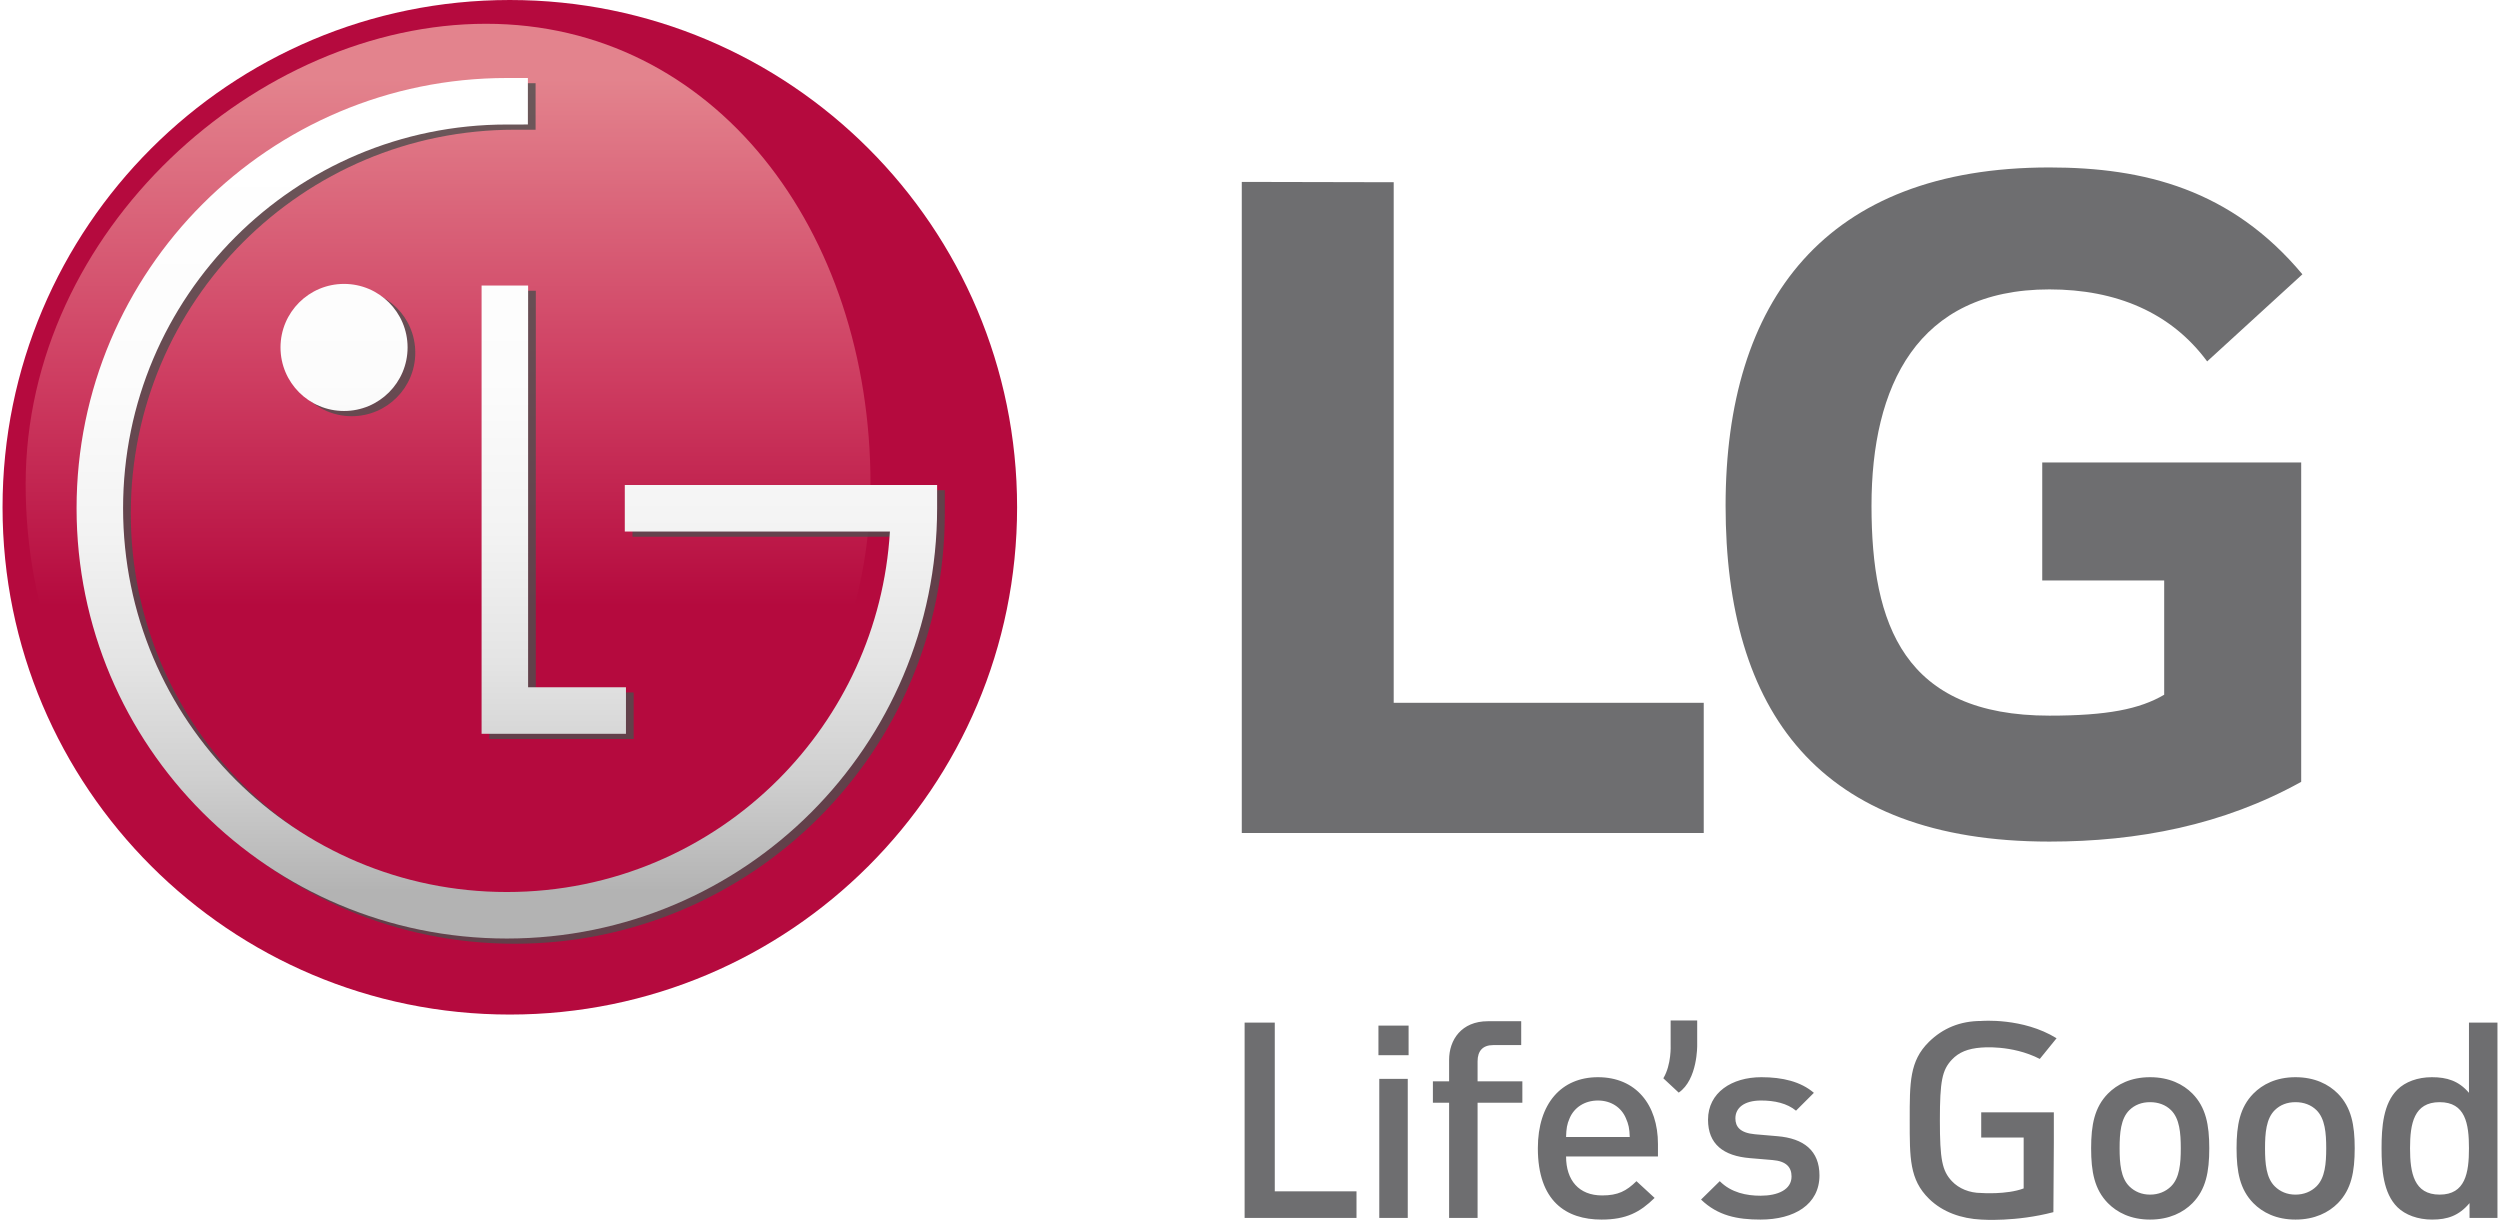
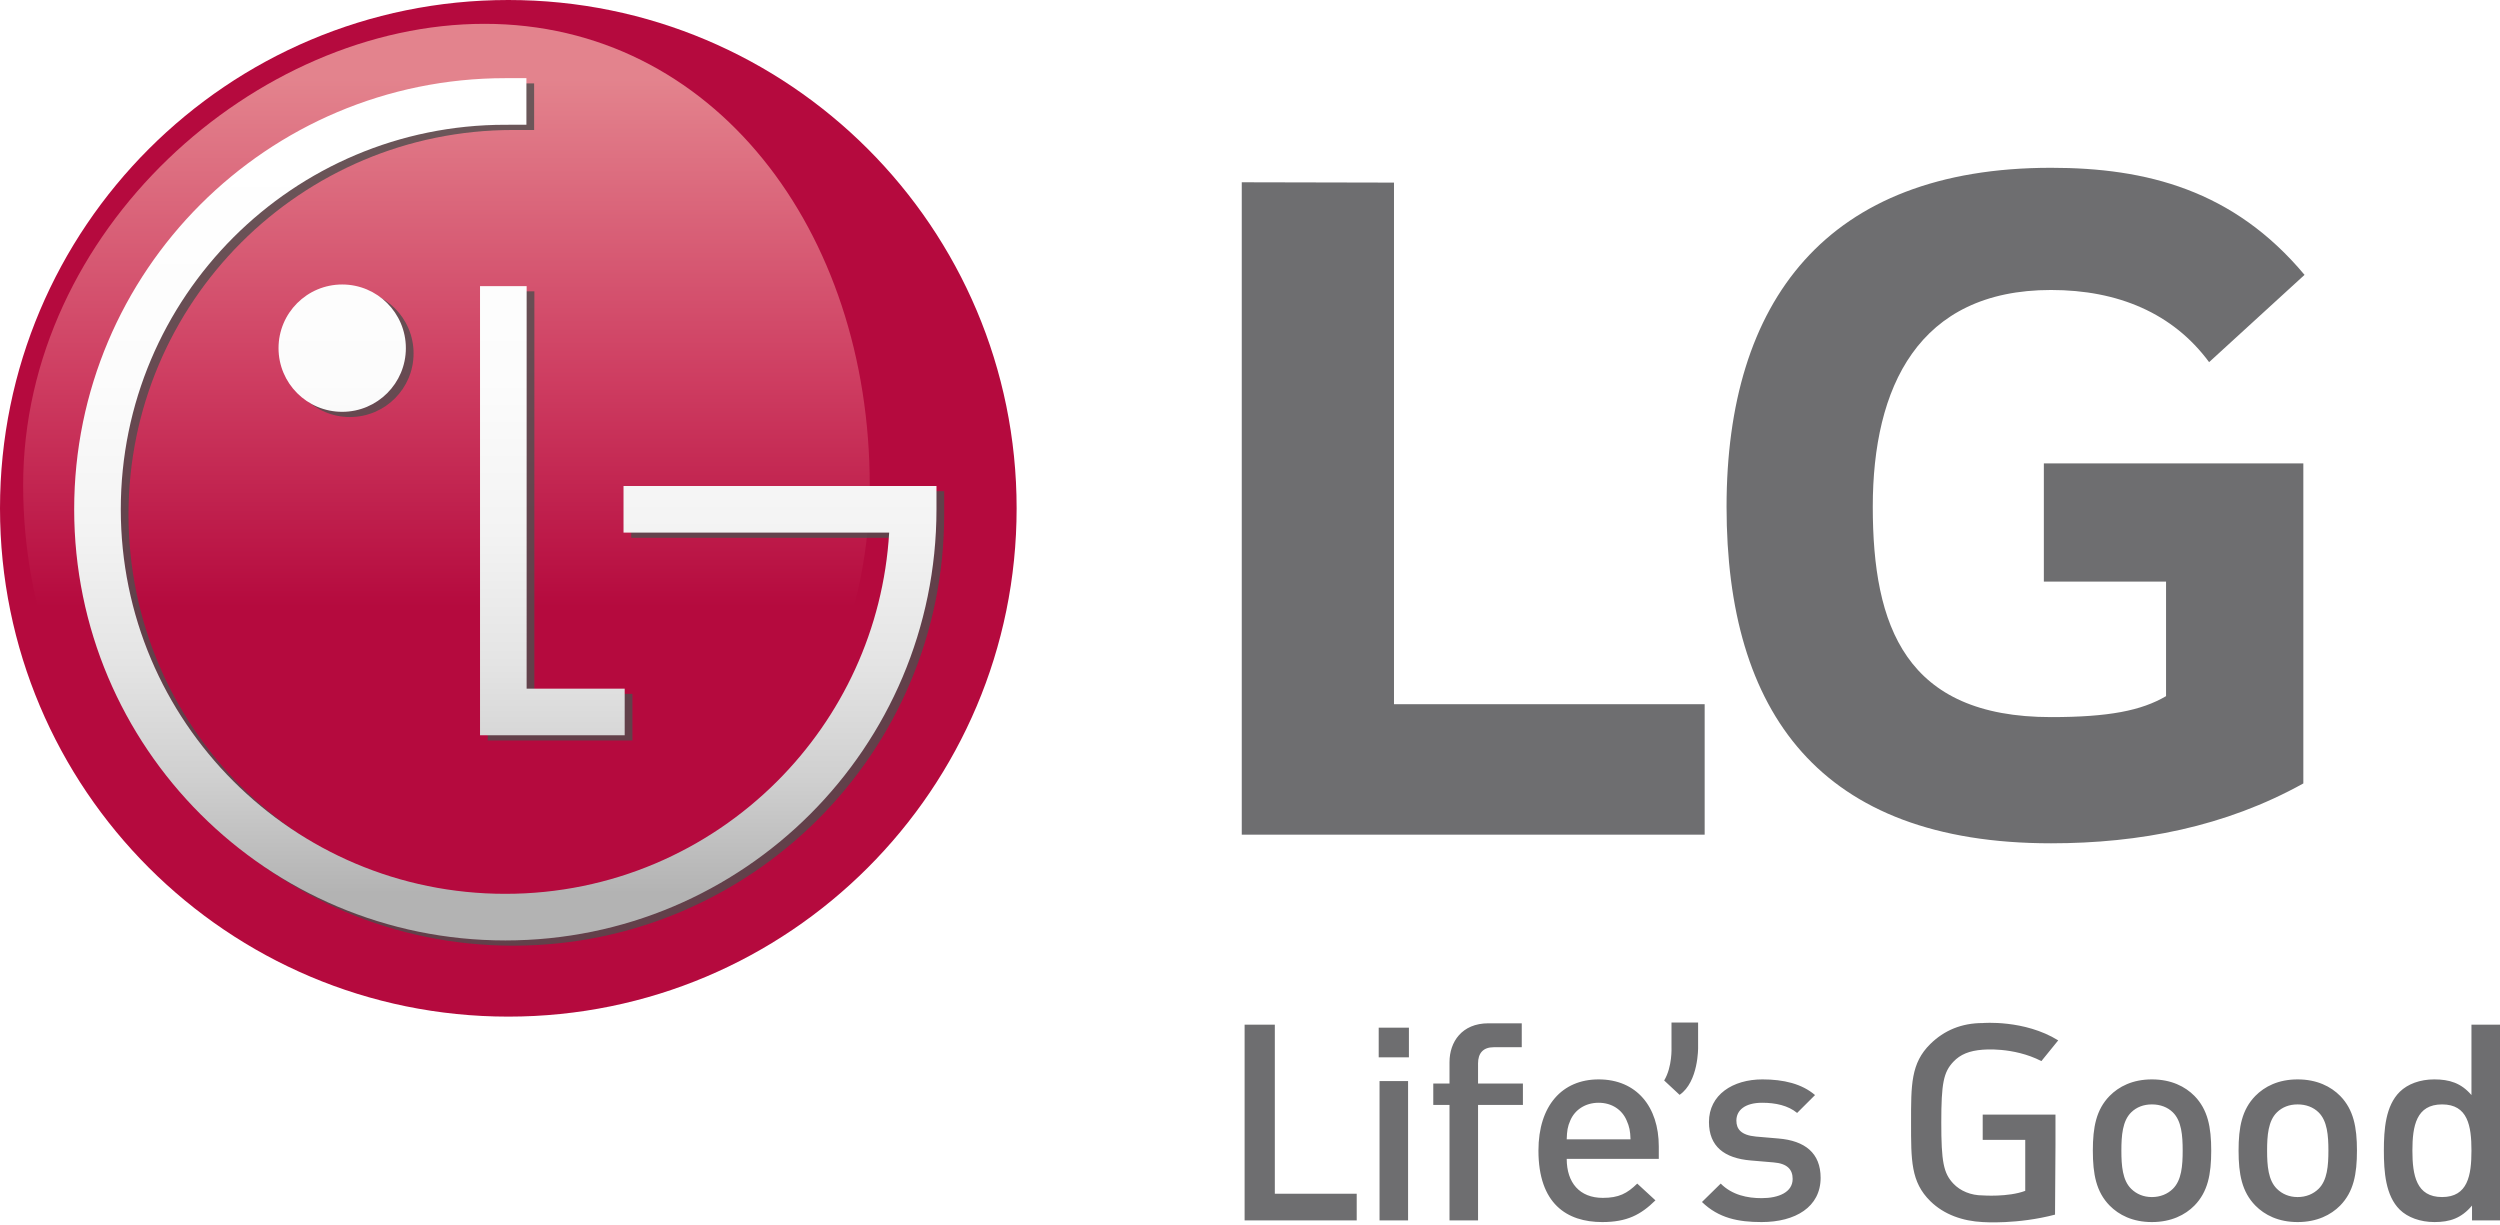
- <svg xmlns="http://www.w3.org/2000/svg" height="1222" width="2500" viewBox="0 0 268.236 131.381">
+ <svg xmlns="http://www.w3.org/2000/svg" viewBox="0 0 268.236 131.381">
  <linearGradient id="a" gradientUnits="userSpaceOnUse" x1="47.901" x2="47.901" y1="2.557" y2="101.558">
    <stop offset=".06" stop-color="#e3838d" />
    <stop offset=".385" stop-color="#ce3d61" />
    <stop offset=".632" stop-color="#b50a3e" />
  </linearGradient>
  <linearGradient id="b" gradientUnits="userSpaceOnUse" x1="54.219" x2="54.219" y1="8.386" y2="100.904">
    <stop offset=".082" stop-color="#fff" />
    <stop offset=".35" stop-color="#fcfcfc" />
    <stop offset=".527" stop-color="#f3f3f3" />
    <stop offset=".679" stop-color="#e4e4e4" />
    <stop offset=".815" stop-color="#cfcfcf" />
    <stop offset=".941" stop-color="#b4b4b4" />
    <stop offset=".945" stop-color="#b3b3b3" />
  </linearGradient>
  <circle cx="54.539" cy="54.539" fill="#b50a3e" r="54.539" />
  <path d="M93.317 52.057c0 27.338-21.886 49.5-46.417 49.5S2.484 79.395 2.484 52.057s24.969-49.5 49.5-49.5 41.333 22.162 41.333 49.5z" fill="url(#a)" />
  <path d="M67.728 52.705v5h28.504c-.622 10.402-5.089 19.75-12.011 26.676-7.473 7.471-17.774 12.082-29.174 12.082-11.402 0-21.701-4.611-29.176-12.082-7.469-7.477-12.083-17.775-12.083-29.175 0-11.402 4.615-21.701 12.083-29.176 7.475-7.471 17.774-12.083 29.176-12.083l2.262-.002V8.946h-2.262c-25.549.003-46.258 20.71-46.26 46.261.002 25.55 20.711 46.257 46.26 46.259 25.549-.002 46.258-20.709 46.26-46.259v-2.501H67.728zM30.712 37.916a6.831 6.831 0 1 0 13.662 0 6.831 6.831 0 0 0-13.662 0zm21.62-6.658v48.193h15.522v-5H57.332l.002-43.193z" fill="#4d4d4d" opacity=".8" />
  <path d="M66.9 52.145v5h28.504c-.622 10.401-5.089 19.749-12.011 26.675-7.473 7.471-17.774 12.083-29.174 12.083-11.402 0-21.701-4.612-29.176-12.083-7.468-7.476-12.083-17.775-12.083-29.174 0-11.402 4.615-21.701 12.083-29.176 7.475-7.471 17.774-12.083 29.176-12.083l2.262-.002V8.386h-2.262c-25.549.002-46.258 20.709-46.26 46.26.002 25.549 20.711 46.256 46.26 46.258 25.549-.002 46.258-20.709 46.26-46.258v-2.501zm-37.015-14.79a6.831 6.831 0 1 0 13.662 0 6.831 6.831 0 0 0-13.662 0zm21.619-6.657v48.193h15.522V73.89H56.504l.002-43.192z" fill="url(#b)" />
  <g fill="#6e6e70">
    <path d="M247.134 84.058c-8.385 4.659-17.59 6.424-27.069 6.424-24.871 0-34.815-14.076-34.815-36.112s10.693-36.367 34.815-36.367c10.208 0 19.582 2.373 27.199 11.488l-10.239 9.365c-3.871-5.245-9.76-7.742-16.96-7.742-14.257 0-19.127 10.442-19.127 23.256s3.496 22.571 19.127 22.571c6.198 0 9.696-.695 12.34-2.248V62.405h-13.111V49.719h27.841v34.339zM133.234 19.557v70h49.667v-14h-33.333V19.592zM133.539 130.944v-21.001h3.243v18.14h8.786v2.861zM147.927 113.449v-3.186h3.242v3.186zm.09 17.495V115.99h3.062v14.954zM158.586 118.556v12.388h-3.062v-12.388h-1.742v-2.301h1.742v-2.301c0-2.153 1.321-4.159 4.174-4.159h3.578v2.566h-3.008c-1.141 0-1.682.649-1.682 1.74v2.153h4.814v2.301h-4.814zM168.1 124.337c0 2.565 1.381 4.188 3.874 4.188 1.712 0 2.612-.472 3.693-1.533l1.952 1.799c-1.562 1.534-3.033 2.33-5.706 2.33-3.813 0-6.847-1.976-6.847-7.669 0-4.837 2.553-7.639 6.457-7.639 4.084 0 6.456 2.949 6.456 7.196v1.328zm6.425-4.129c-.48-1.121-1.561-1.888-3.002-1.888s-2.553.767-3.033 1.888c-.301.679-.36 1.121-.391 2.035h6.847c-.03-.914-.12-1.357-.421-2.035zM189.007 131.121c-2.493 0-4.595-.413-6.396-2.153l2.012-1.976c1.231 1.238 2.883 1.563 4.385 1.563 1.861 0 3.333-.649 3.333-2.065 0-1.003-.57-1.651-2.042-1.77l-2.433-.206c-2.853-.236-4.504-1.505-4.504-4.13 0-2.92 2.553-4.571 5.735-4.571 2.282 0 4.234.472 5.646 1.681l-1.922 1.918c-.961-.797-2.312-1.092-3.754-1.092-1.832 0-2.763.797-2.763 1.917 0 .885.48 1.563 2.103 1.711l2.402.206c2.853.236 4.534 1.563 4.534 4.219 0 3.126-2.702 4.748-6.336 4.748zM219.031 113.848c-3.037-1.556-6.298-1.221-6.298-1.221-1.432.109-2.402.501-3.152 1.298-1.052 1.121-1.292 2.301-1.292 6.519s.24 5.427 1.292 6.548c.75.796 1.892 1.269 3.152 1.269 0 0 2.735.202 4.564-.49v-5.469h-4.564v-2.713h7.808v3.215l-.048 7.519c-4.027 1.058-7.63.806-7.76.799-2.136-.106-4.144-.796-5.615-2.241-2.102-2.064-2.072-4.395-2.072-8.436s-.029-6.371 2.072-8.436c1.472-1.445 3.333-2.242 5.615-2.242 0 0 4.471-.388 8.101 1.859zM235.45 129.351c-.991 1.003-2.492 1.77-4.564 1.77s-3.543-.767-4.534-1.77c-1.441-1.475-1.802-3.362-1.802-5.899 0-2.507.36-4.395 1.802-5.869.991-1.003 2.462-1.77 4.534-1.77s3.573.767 4.564 1.77c1.441 1.475 1.802 3.362 1.802 5.869 0 2.537-.36 4.424-1.802 5.899zm-2.312-9.999c-.57-.561-1.352-.855-2.252-.855s-1.651.295-2.223.855c-.931.914-1.051 2.478-1.051 4.1 0 1.623.12 3.186 1.051 4.101.571.561 1.322.885 2.223.885s1.682-.324 2.252-.885c.932-.915 1.051-2.478 1.051-4.101-.001-1.622-.12-3.186-1.051-4.1zM251.086 129.351c-.991 1.003-2.492 1.77-4.564 1.77s-3.544-.767-4.534-1.77c-1.441-1.475-1.802-3.362-1.802-5.899 0-2.507.36-4.395 1.802-5.869.99-1.003 2.462-1.77 4.534-1.77s3.573.767 4.564 1.77c1.441 1.475 1.802 3.362 1.802 5.869 0 2.537-.361 4.424-1.802 5.899zm-2.313-9.999c-.57-.561-1.351-.855-2.252-.855s-1.651.295-2.222.855c-.932.914-1.052 2.478-1.052 4.1 0 1.623.12 3.186 1.052 4.101.57.561 1.32.885 2.222.885s1.682-.324 2.252-.885c.931-.915 1.052-2.478 1.052-4.101 0-1.622-.121-3.186-1.052-4.1zM265.234 130.944v-1.593c-1.141 1.356-2.372 1.77-4.023 1.77-1.532 0-2.883-.501-3.725-1.327-1.531-1.504-1.711-4.07-1.711-6.342 0-2.271.18-4.808 1.711-6.312.842-.826 2.162-1.327 3.694-1.327 1.621 0 2.883.383 3.993 1.681v-7.551h3.063v21.001zm-3.213-12.447c-2.763 0-3.184 2.301-3.184 4.955 0 2.655.421 4.985 3.184 4.985s3.152-2.33 3.152-4.985c.001-2.655-.389-4.955-3.152-4.955zM182.197 112.376v-2.665h-2.855v2.665s.102 2.075-.786 3.554l1.655 1.541c2.047-1.407 1.986-5.095 1.986-5.095z" />
  </g>
</svg>
